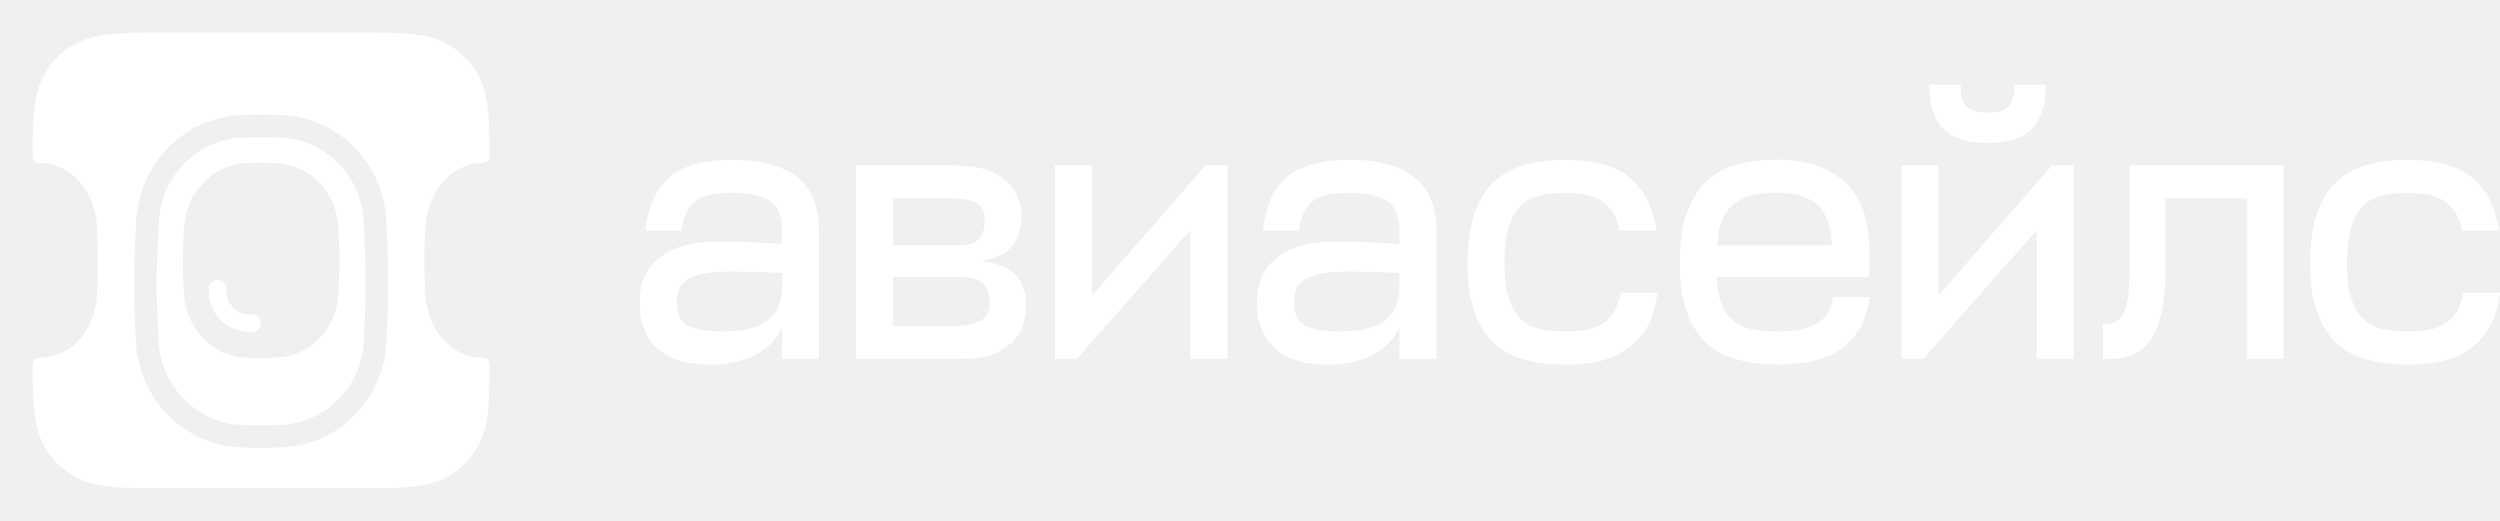
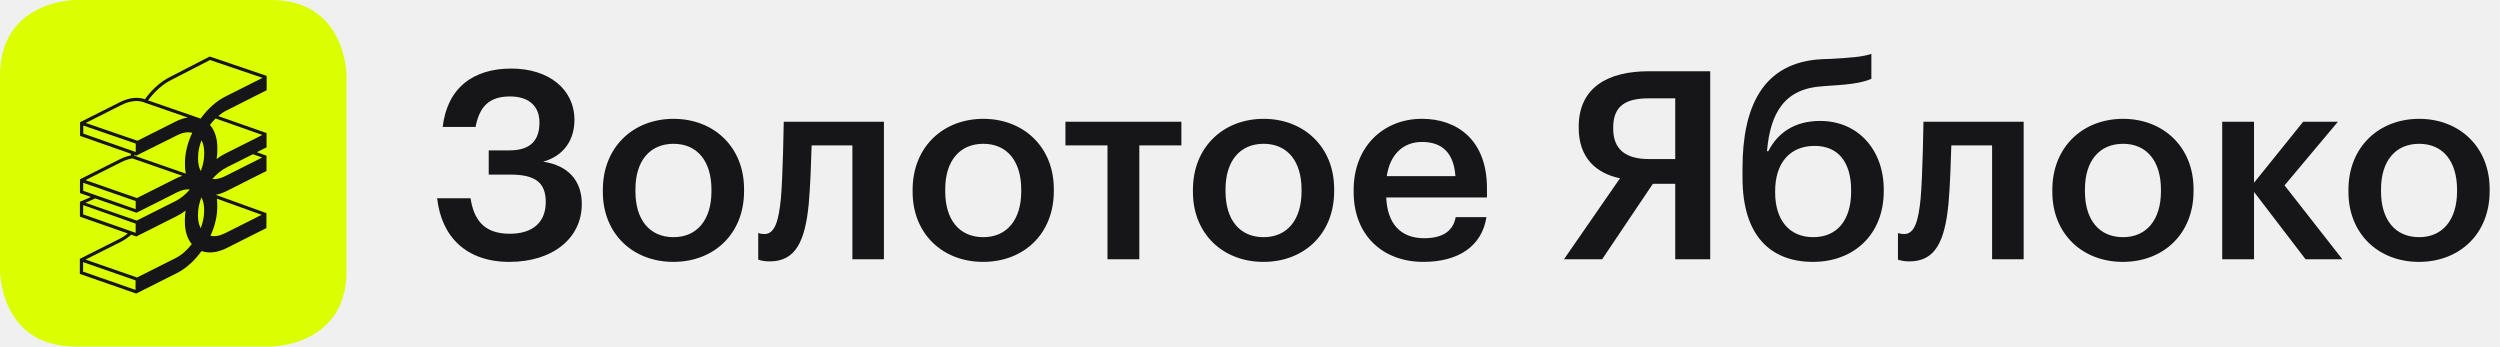
- <svg xmlns="http://www.w3.org/2000/svg" width="192" height="40" viewBox="0 0 192 40" fill="none">
-   <path d="M16.72 21.5C16.345 21.5 16.042 21.803 16.042 22.177V22.524L16.043 22.541C16.113 23.949 17.178 25.359 18.99 25.498L19.016 25.5H19.374C19.749 25.5 20.052 25.197 20.052 24.823C20.052 24.45 19.749 24.147 19.374 24.147H19.07C18.028 24.056 17.445 23.275 17.398 22.489V22.177C17.398 21.803 17.095 21.5 16.72 21.5Z" fill="white" />
-   <path fill-rule="evenodd" clip-rule="evenodd" d="M18.58 10.569C15.075 10.723 12.364 13.593 12.188 17.089C12.1 18.842 12.031 20.41 12.031 21.867C12.031 23.226 12.091 24.587 12.171 26.151C12.348 29.629 15.054 32.473 18.542 32.629C19.07 32.653 19.582 32.667 20.052 32.667C20.537 32.667 21.066 32.652 21.612 32.627C25.078 32.468 27.773 29.657 27.944 26.202C28.018 24.697 28.073 23.352 28.073 21.867C28.073 20.207 28.012 18.676 27.932 17.023C27.763 13.556 25.065 10.73 21.589 10.572C21.051 10.548 20.53 10.533 20.052 10.533C19.593 10.533 19.095 10.547 18.58 10.569ZM14.138 17.49C14.271 14.825 16.299 12.649 18.912 12.529C19.311 12.511 19.697 12.5 20.052 12.5C20.425 12.5 20.832 12.512 21.253 12.532C23.838 12.655 25.853 14.79 25.978 17.427C25.99 17.679 26.001 17.893 26.011 18.087C26.045 18.745 26.068 19.177 26.068 20.071C26.068 20.953 26.043 21.455 26.006 22.21C26 22.331 25.994 22.459 25.988 22.596C25.863 25.223 23.85 27.343 21.274 27.467C20.847 27.488 20.431 27.5 20.052 27.5C19.687 27.5 19.288 27.488 18.877 27.469C16.28 27.347 14.256 25.195 14.124 22.547C14.116 22.375 14.107 22.216 14.1 22.068L14.1 22.067C14.062 21.338 14.037 20.852 14.037 20.071C14.037 19.32 14.06 18.908 14.095 18.283C14.108 18.055 14.122 17.8 14.138 17.49Z" fill="white" />
-   <path fill-rule="evenodd" clip-rule="evenodd" d="M11.447 2.5H28.657C32.435 2.5 33.411 2.891 34.354 3.394C35.373 3.937 36.157 4.72 36.702 5.735C37.206 6.676 37.598 7.65 37.598 11.417V12.011C37.598 12.284 37.379 12.506 37.105 12.517C37.021 12.521 36.936 12.525 36.85 12.529C34.565 12.649 32.79 14.825 32.673 17.49C32.66 17.798 32.648 18.052 32.636 18.279L32.636 18.282L32.636 18.283C32.605 18.908 32.585 19.32 32.585 20.071C32.585 20.852 32.607 21.338 32.64 22.067C32.647 22.216 32.654 22.374 32.661 22.547C32.777 25.195 34.548 27.347 36.82 27.469C36.916 27.474 37.011 27.479 37.105 27.483C37.379 27.494 37.598 27.716 37.598 27.989V28.583C37.598 32.35 37.206 33.324 36.702 34.265C36.157 35.281 35.373 36.063 34.354 36.606C33.411 37.109 32.435 37.5 28.657 37.5H11.447C7.67 37.5 6.694 37.109 5.75 36.606C4.732 36.063 3.948 35.281 3.403 34.265C2.898 33.324 2.507 32.35 2.507 28.583V27.989C2.507 27.716 2.726 27.494 2.999 27.483C3.107 27.478 3.215 27.473 3.325 27.467C5.579 27.343 7.34 25.223 7.449 22.596C7.455 22.461 7.46 22.335 7.465 22.215L7.466 22.209C7.498 21.454 7.52 20.953 7.52 20.071C7.52 19.177 7.5 18.745 7.47 18.087C7.461 17.892 7.451 17.679 7.441 17.427C7.331 14.79 5.568 12.655 3.306 12.532C3.203 12.527 3.1 12.521 2.999 12.517C2.726 12.506 2.507 12.284 2.507 12.011V11.417C2.507 7.65 2.898 6.676 3.403 5.735C3.948 4.72 4.732 3.937 5.75 3.394C6.694 2.891 7.67 2.5 11.447 2.5ZM18.504 8.838C14.041 9.034 10.671 12.676 10.453 17.002C10.364 18.755 10.293 20.361 10.293 21.867C10.293 23.273 10.355 24.672 10.435 26.239C10.655 30.553 14.027 34.162 18.464 34.361C19.01 34.385 19.549 34.4 20.052 34.4C20.571 34.4 21.128 34.384 21.692 34.358C26.097 34.157 29.467 30.59 29.68 26.287C29.755 24.774 29.811 23.396 29.811 21.867C29.811 20.165 29.749 18.601 29.668 16.938C29.457 12.628 26.089 9.041 21.668 8.841C21.112 8.815 20.564 8.8 20.052 8.8C19.561 8.8 19.036 8.814 18.504 8.838Z" fill="white" />
-   <path d="M156.018 9.915C155.264 10.658 154.134 10.979 152.647 10.979C151.164 10.979 150.004 10.658 149.271 9.915C148.517 9.199 148.172 8.099 148.172 6.681V6.5H150.586V6.681C150.586 7.442 150.754 7.931 151.036 8.198L151.045 8.207C151.332 8.502 151.861 8.647 152.642 8.647C153.424 8.647 153.927 8.502 154.214 8.207L154.222 8.198C154.513 7.931 154.703 7.438 154.703 6.681V6.5H157.117V6.681C157.117 8.103 156.742 9.204 156.018 9.915Z" fill="white" />
-   <path fill-rule="evenodd" clip-rule="evenodd" d="M140.252 24.223C140.485 23.901 140.644 23.498 140.755 22.964L140.79 22.814H143.596L143.565 23.022C143.424 23.937 143.164 24.721 142.749 25.355C142.343 26.012 141.844 26.528 141.227 26.918C140.613 27.307 139.916 27.574 139.139 27.751C138.332 27.927 137.471 27.986 136.532 27.986C135.362 27.986 134.33 27.869 133.407 27.601C132.48 27.366 131.664 26.918 131.02 26.315C130.376 25.708 129.882 24.898 129.533 23.892C129.184 22.909 129.012 21.673 129.012 20.21C129.012 18.715 129.18 17.447 129.528 16.437C129.873 15.431 130.367 14.594 131.011 13.96L131.016 13.955C131.655 13.357 132.445 12.909 133.372 12.642H133.376C134.294 12.406 135.327 12.261 136.47 12.261C138.645 12.261 140.384 12.823 141.668 13.96C142.93 15.11 143.561 16.845 143.561 19.141V21.265H131.841C131.858 22.099 131.991 22.791 132.194 23.308C132.41 23.86 132.732 24.3 133.129 24.626C133.527 24.956 134.007 25.174 134.577 25.287C135.159 25.4 135.799 25.459 136.523 25.459C137.083 25.459 137.582 25.432 138.076 25.346H138.085C138.539 25.287 138.945 25.151 139.325 24.956L139.329 24.952H139.334C139.695 24.793 139.983 24.553 140.252 24.223ZM133.239 15.608C132.842 15.907 132.521 16.319 132.277 16.872C132.052 17.384 131.916 18.027 131.872 18.851H140.688C140.675 18.081 140.565 17.465 140.366 16.953C140.15 16.396 139.881 15.989 139.515 15.662C139.144 15.359 138.716 15.142 138.204 15.001C137.679 14.888 137.097 14.802 136.465 14.802C135.799 14.802 135.217 14.861 134.665 14.974C134.127 15.083 133.641 15.305 133.239 15.608Z" fill="white" />
-   <path d="M163.454 22.66C163.507 22.058 163.564 21.283 163.564 20.305V12.705H175.382V27.561H172.544V15.241H166.318V20.654C166.318 22.986 165.978 24.735 165.334 25.849C164.672 27.017 163.59 27.561 162.13 27.561H161.504V24.879H161.68C162.033 24.879 162.311 24.82 162.527 24.698L162.536 24.694L162.54 24.689C162.743 24.599 162.946 24.377 163.105 24.051C163.26 23.729 163.37 23.29 163.454 22.66Z" fill="white" />
-   <path d="M124.454 22.619C124.343 23.208 124.154 23.675 123.92 24.028C123.651 24.413 123.36 24.685 123.015 24.902C122.64 25.119 122.239 25.26 121.775 25.341C121.281 25.427 120.783 25.455 120.222 25.455C119.468 25.455 118.805 25.396 118.227 25.255C117.632 25.115 117.155 24.87 116.789 24.494L116.785 24.49C116.388 24.109 116.092 23.589 115.871 22.914C115.655 22.243 115.54 21.338 115.54 20.219C115.54 19.073 115.65 18.163 115.871 17.433C116.092 16.727 116.388 16.179 116.785 15.803L116.789 15.798C117.155 15.422 117.632 15.173 118.227 15.037C118.805 14.897 119.472 14.811 120.222 14.811C120.743 14.811 121.241 14.865 121.691 14.924C122.124 15.01 122.526 15.146 122.901 15.364C123.245 15.581 123.54 15.857 123.809 16.215C124.048 16.568 124.238 17.008 124.343 17.565L124.37 17.71H127.212L127.172 17.497C127 16.528 126.74 15.69 126.33 15.024C125.923 14.367 125.425 13.828 124.842 13.407L124.838 13.402C124.255 13.013 123.554 12.714 122.777 12.537C121.974 12.361 121.14 12.275 120.227 12.275C119.053 12.275 118.024 12.42 117.106 12.655H117.102C116.176 12.922 115.359 13.371 114.715 13.969L114.711 13.973C114.066 14.607 113.572 15.445 113.228 16.451C112.879 17.461 112.712 18.729 112.712 20.223C112.712 21.686 112.883 22.923 113.228 23.906C113.572 24.911 114.071 25.722 114.715 26.329C115.359 26.931 116.176 27.38 117.102 27.615C118.024 27.882 119.057 28 120.227 28C121.171 28 122.031 27.914 122.834 27.737C123.615 27.561 124.313 27.262 124.926 26.84C125.544 26.419 126.038 25.88 126.448 25.192C126.859 24.526 127.119 23.688 127.265 22.687L127.296 22.479H124.489L124.454 22.619Z" fill="white" />
-   <path d="M189.158 22.619L189.185 22.47V22.479H192L191.969 22.687C191.824 23.688 191.563 24.526 191.153 25.192C190.742 25.88 190.248 26.419 189.63 26.84C189.017 27.262 188.32 27.561 187.539 27.737C186.736 27.914 185.875 28 184.931 28C183.762 28 182.729 27.882 181.806 27.615C180.88 27.38 180.063 26.931 179.419 26.329C178.775 25.722 178.281 24.911 177.932 23.906C177.588 22.923 177.416 21.686 177.416 20.223C177.416 18.729 177.583 17.461 177.932 16.451C178.276 15.445 178.771 14.607 179.415 13.973L179.419 13.969C180.063 13.371 180.88 12.922 181.806 12.655H181.811C182.729 12.42 183.757 12.275 184.931 12.275C185.844 12.275 186.678 12.361 187.481 12.537C188.262 12.714 188.96 13.013 189.542 13.402L189.547 13.407C190.129 13.828 190.627 14.367 191.033 15.024C191.444 15.69 191.704 16.528 191.877 17.497L191.916 17.71H189.074L189.048 17.565C188.942 17.008 188.752 16.568 188.514 16.215C188.245 15.857 187.949 15.581 187.605 15.364C187.23 15.146 186.828 15.01 186.396 14.924C185.946 14.865 185.447 14.811 184.927 14.811C184.176 14.811 183.51 14.897 182.932 15.037C182.336 15.173 181.86 15.422 181.493 15.798L181.489 15.803C181.092 16.179 180.796 16.727 180.575 17.433C180.355 18.163 180.244 19.073 180.244 20.219C180.244 21.338 180.359 22.243 180.575 22.914C180.796 23.589 181.092 24.109 181.489 24.49L181.493 24.494C181.86 24.87 182.336 25.115 182.932 25.255C183.51 25.396 184.172 25.455 184.927 25.455C185.487 25.455 185.985 25.427 186.48 25.341C186.943 25.26 187.344 25.119 187.72 24.902C188.064 24.685 188.355 24.413 188.624 24.028C188.858 23.675 189.048 23.208 189.158 22.619Z" fill="white" />
-   <path fill-rule="evenodd" clip-rule="evenodd" d="M108.506 13.52C107.337 12.678 105.713 12.27 103.688 12.27C102.716 12.27 101.83 12.356 101.079 12.537C100.298 12.714 99.627 13.013 99.072 13.407L99.067 13.412C98.507 13.837 98.065 14.376 97.717 15.037C97.364 15.703 97.135 16.537 97.02 17.51L96.998 17.714H99.751L99.773 17.56C99.857 16.994 99.989 16.555 100.201 16.206L100.21 16.197C100.395 15.844 100.629 15.576 100.942 15.364C101.256 15.151 101.627 15.01 102.085 14.929C102.531 14.87 103.087 14.816 103.696 14.816C105.095 14.816 106.035 15.074 106.613 15.504C107.174 15.921 107.473 16.636 107.473 17.705V18.729C107.145 18.725 106.845 18.703 106.559 18.682L106.45 18.674H106.432C106.075 18.674 105.713 18.647 105.346 18.616H105.329C105.139 18.616 104.954 18.611 104.755 18.602H104.738C104.535 18.593 104.318 18.588 104.089 18.588C103.877 18.588 103.661 18.584 103.427 18.575H103.387C103.14 18.566 102.875 18.561 102.593 18.561C101.366 18.561 100.356 18.706 99.57 18.978H99.566C98.789 19.272 98.171 19.63 97.725 20.092C97.254 20.549 96.954 21.066 96.777 21.614C96.601 22.157 96.543 22.701 96.543 23.208C96.543 24.06 96.658 24.816 96.954 25.432C97.218 26.034 97.602 26.551 98.109 26.918C98.586 27.311 99.173 27.583 99.84 27.76C100.51 27.941 101.234 28 102.028 28C103.233 28 104.336 27.792 105.324 27.316C106.282 26.854 107.001 26.134 107.473 25.169V27.565H110.311V17.696C110.306 15.798 109.698 14.372 108.506 13.52ZM107.469 22.298C107.416 22.973 107.248 23.516 106.993 23.915C106.723 24.327 106.379 24.653 105.96 24.866C105.523 25.088 105.033 25.255 104.486 25.341C103.93 25.427 103.405 25.455 102.844 25.455C101.609 25.455 100.718 25.282 100.166 24.956C99.65 24.653 99.38 24.091 99.38 23.172C99.38 22.864 99.407 22.57 99.509 22.311L99.517 22.293C99.588 22.044 99.76 21.786 100.047 21.578L100.056 21.569C100.307 21.365 100.722 21.197 101.282 21.052C101.834 20.939 102.611 20.853 103.559 20.853C103.828 20.853 104.107 20.858 104.402 20.866H104.442C104.751 20.876 105.077 20.88 105.417 20.88C106.048 20.907 106.745 20.934 107.473 20.962V22.298H107.469Z" fill="white" />
-   <path fill-rule="evenodd" clip-rule="evenodd" d="M75.419 20.056C76.439 20.187 77.268 20.477 77.873 20.98C78.486 21.546 78.808 22.384 78.804 23.525C78.804 24.105 78.684 24.617 78.508 25.097C78.327 25.59 78.027 26.021 77.612 26.388C77.202 26.75 76.703 27.053 76.116 27.262H76.112C75.494 27.475 74.797 27.561 73.994 27.561H65.742V12.705H73.376C74.294 12.705 75.079 12.823 75.719 13.031H75.728C76.363 13.267 76.867 13.538 77.281 13.905C77.692 14.272 77.996 14.671 78.177 15.137C78.353 15.59 78.442 16.047 78.442 16.537C78.442 17.61 78.15 18.475 77.599 19.041L77.595 19.046C77.056 19.571 76.333 19.897 75.419 20.006V20.056ZM73.182 15.241H68.584V18.846H73.694C74.461 18.846 74.96 18.652 75.22 18.312C75.481 17.936 75.635 17.51 75.635 16.971C75.635 16.704 75.587 16.464 75.53 16.233C75.486 16.057 75.375 15.912 75.212 15.744C75.044 15.599 74.797 15.49 74.461 15.377C74.14 15.296 73.702 15.241 73.182 15.241ZM73.433 25.024C74.236 25.024 74.854 24.884 75.327 24.612C75.763 24.363 75.997 23.91 75.997 23.204C75.997 22.633 75.838 22.184 75.53 21.813C75.242 21.474 74.638 21.27 73.658 21.27H68.584V25.024H73.433Z" fill="white" />
-   <path d="M83.865 22.701V12.705H81.023V27.561H82.691L91.42 17.674V27.561H94.257V12.705H92.589L83.865 22.701Z" fill="white" />
-   <path fill-rule="evenodd" clip-rule="evenodd" d="M56.281 12.27C58.306 12.27 59.931 12.678 61.1 13.52C62.287 14.372 62.896 15.798 62.896 17.696V27.561H60.058V25.165C59.586 26.129 58.871 26.85 57.909 27.311C56.921 27.787 55.818 27.995 54.613 27.995C53.819 27.995 53.095 27.937 52.425 27.755C51.758 27.579 51.171 27.307 50.694 26.913C50.187 26.546 49.803 26.03 49.538 25.427C49.243 24.811 49.128 24.055 49.128 23.204C49.128 22.696 49.185 22.153 49.362 21.609C49.538 21.061 49.838 20.545 50.31 20.087C50.761 19.63 51.378 19.272 52.146 18.978H52.151C52.936 18.706 53.947 18.561 55.173 18.561C55.456 18.561 55.721 18.566 55.968 18.575H56.007C56.242 18.584 56.458 18.588 56.67 18.588C56.899 18.588 57.115 18.593 57.318 18.602H57.336C57.534 18.611 57.72 18.616 57.909 18.616H57.927C58.298 18.647 58.66 18.674 59.017 18.674H59.035L59.144 18.682C59.429 18.703 59.73 18.725 60.058 18.729V17.696C60.058 16.627 59.758 15.912 59.198 15.495C58.62 15.065 57.68 14.806 56.281 14.806C55.672 14.806 55.116 14.861 54.67 14.92C54.207 15.001 53.841 15.142 53.527 15.354C53.214 15.567 52.98 15.835 52.795 16.188L52.791 16.192V16.201C52.583 16.55 52.447 16.989 52.362 17.556L52.34 17.71H49.587L49.609 17.506C49.724 16.532 49.953 15.699 50.306 15.033C50.655 14.372 51.096 13.833 51.657 13.407L51.661 13.402C52.217 13.008 52.888 12.714 53.673 12.537C54.423 12.356 55.31 12.27 56.281 12.27ZM59.582 23.915C59.838 23.516 60.001 22.973 60.058 22.298H60.063V20.962C59.334 20.934 58.633 20.907 58.007 20.88C57.667 20.88 57.34 20.876 57.031 20.866H56.991C56.696 20.858 56.418 20.853 56.149 20.853C55.2 20.853 54.423 20.939 53.872 21.052C53.311 21.197 52.896 21.365 52.645 21.569L52.636 21.578C52.349 21.786 52.177 22.044 52.107 22.293L52.098 22.311C51.996 22.57 51.97 22.864 51.97 23.172C51.97 24.091 52.239 24.653 52.755 24.956C53.307 25.282 54.198 25.455 55.434 25.455C55.994 25.455 56.519 25.427 57.075 25.341C57.623 25.255 58.112 25.088 58.549 24.866C58.969 24.653 59.317 24.327 59.582 23.915Z" fill="white" />
-   <path d="M148.87 22.701V12.705H146.032V27.561H147.696L156.424 17.674V27.561H159.262V12.705H157.594L148.87 22.701Z" fill="white" />
+ <svg xmlns="http://www.w3.org/2000/svg" width="202" height="28" viewBox="0 0 202 28" fill="none">
+   <path d="M6.101 0C6.101 0 0 3.45321e-06 0 6.101V21.899C0 21.899 3.8369e-07 28 6.101 28H21.899C21.899 28 28 28 28 21.899V6.101C28 6.101 28 0 21.899 0H6.101Z" fill="#DBFF00" />
+   <path d="M16.21 9.581L11.963 8.111C12.502 7.383 13.158 6.801 13.826 6.465L16.966 4.85L21.211 6.29L18.207 7.801C17.485 8.163 16.779 8.793 16.21 9.581ZM21.195 10.905L18.199 12.412C17.964 12.53 17.729 12.677 17.501 12.848C17.542 12.599 17.562 12.354 17.562 12.116V11.953C17.562 11.181 17.357 10.541 16.964 10.097C17.107 9.905 17.26 9.73 17.417 9.573L21.195 10.905ZM21.181 12.728L18.185 14.234C17.821 14.418 17.471 14.496 17.157 14.464C17.507 14.055 17.9 13.736 18.304 13.532L20.436 12.46L21.181 12.728ZM17.556 16.729V16.566C17.556 16.389 17.546 16.218 17.523 16.053L21.14 17.357L18.179 18.845C17.757 19.058 17.355 19.129 17.006 19.052C17.365 18.264 17.554 17.463 17.556 16.729ZM6.916 20.973L9.805 19.519C10.079 19.38 10.348 19.193 10.605 18.964L10.957 19.087L11.016 19.107L11.048 19.09L14.299 17.455C14.534 17.336 14.77 17.189 14.997 17.018C14.957 17.268 14.939 17.513 14.937 17.751V17.914C14.935 18.658 15.128 19.282 15.496 19.724C15.108 20.227 14.659 20.617 14.188 20.853L11.072 22.42L6.916 20.973ZM10.951 23.424L6.713 21.947L6.715 21.179L10.954 22.655L10.951 23.424ZM6.721 17.322L6.723 16.572L10.962 18.071L10.96 18.811L6.721 17.322ZM7.695 16.033L11.026 17.188L11.082 17.163L14.313 15.538C14.677 15.355 15.027 15.276 15.341 15.309C14.991 15.717 14.599 16.037 14.194 16.24L11.048 17.823L6.906 16.385L7.695 16.033ZM6.723 15.415L6.725 14.77L10.964 16.246V16.902L6.723 15.415ZM9.803 13.098C10.109 12.945 10.408 12.844 10.698 12.8L14.737 14.206C14.556 14.263 14.371 14.337 14.186 14.431L11.064 16.003L6.908 14.554L9.803 13.098ZM6.729 10.794V10.143L10.968 11.601L10.966 12.283L6.729 10.794ZM15.011 14.027L10.837 12.573V12.514L10.968 12.563L11.006 12.577L14.321 10.927C14.762 10.706 15.176 10.64 15.534 10.73C15.15 11.545 14.947 12.376 14.945 13.14V13.303C14.943 13.559 14.965 13.8 15.011 14.027ZM16.5 12.45C16.5 12.883 16.405 13.353 16.224 13.826C16.079 13.559 16.005 13.219 16.005 12.83V12.71C16.005 12.277 16.099 11.806 16.28 11.334C16.425 11.601 16.5 11.941 16.5 12.329V12.45ZM15.999 17.443V17.32C15.999 16.888 16.093 16.417 16.274 15.944C16.419 16.212 16.494 16.552 16.494 16.94V17.063C16.494 17.495 16.399 17.966 16.218 18.439C16.073 18.169 15.999 17.831 15.999 17.443ZM9.809 8.485C10.501 8.137 11.175 8.069 11.706 8.294L11.804 8.334L11.806 8.332L15.172 9.497C14.856 9.543 14.524 9.652 14.192 9.819L11.104 11.372L6.928 9.936L9.809 8.485ZM21.545 7.292L21.547 6.13L16.944 4.566L13.707 6.234C12.985 6.596 12.279 7.228 11.71 8.016C11.124 7.807 10.412 7.892 9.692 8.254L6.47 9.875L6.468 10.98L10.573 12.42V12.559C10.284 12.613 9.986 12.716 9.684 12.867L6.462 14.488L6.46 15.602L7.351 15.914L6.458 16.302L6.455 17.507L10.32 18.863C10.115 19.036 9.901 19.177 9.686 19.286L6.451 20.913L6.449 22.132L10.95 23.699L11.006 23.719L11.048 23.697L14.289 22.068C15.011 21.706 15.717 21.074 16.286 20.285C16.872 20.495 17.584 20.41 18.304 20.048L21.527 18.427L21.529 17.222L21.458 17.195L17.465 15.757C17.463 15.751 17.463 15.743 17.461 15.737C17.739 15.681 18.022 15.58 18.31 15.437L21.533 13.816L21.535 12.587L21.5 12.567L20.756 12.297L21.537 11.905L21.539 10.75L21.517 10.744L17.634 9.378C17.851 9.193 18.077 9.038 18.31 8.922L21.545 7.292Z" fill="#161618" />
+   <path d="M41.166 21.16C44.63 21.16 47.01 19.27 47.01 16.485C47.01 14.595 45.906 13.361 43.886 13.064C45.566 12.597 46.415 11.299 46.415 9.684C46.415 7.22 44.355 5.54 41.315 5.54C38.149 5.54 36.131 7.176 35.769 10.257H38.425C38.744 8.622 39.509 7.793 41.209 7.793C42.717 7.793 43.588 8.558 43.588 9.897C43.588 11.299 42.908 12.15 41.166 12.15H39.489V14.106H41.209C43.313 14.106 44.097 14.786 44.097 16.337C44.097 17.91 43.099 18.887 41.186 18.887C39.018 18.887 38.276 17.656 38.02 16.019H35.322C35.663 19.099 37.64 21.16 41.166 21.16ZM54.405 21.16C57.678 21.16 60.12 18.907 60.12 15.445V15.274C60.12 11.875 57.676 9.602 54.425 9.602C51.152 9.602 48.71 11.897 48.71 15.339V15.51C48.71 18.887 51.132 21.16 54.405 21.16ZM54.425 19.163C52.47 19.163 51.343 17.739 51.343 15.466V15.294C51.343 12.999 52.512 11.619 54.425 11.619C56.338 11.619 57.485 13.021 57.485 15.317V15.466C57.485 17.739 56.338 19.163 54.425 19.163ZM65.346 16.485C65.473 15.061 65.537 13.192 65.58 11.748H68.873V20.949H71.421V9.837H63.327C63.327 9.837 63.262 14.192 63.093 16.063C62.922 17.785 62.627 18.909 61.776 18.909C61.436 18.909 61.265 18.825 61.265 18.825V20.971C61.265 20.971 61.542 21.12 62.2 21.12C64.284 21.118 65.05 19.503 65.346 16.485ZM79.434 21.16C82.707 21.16 85.149 18.907 85.149 15.445V15.274C85.149 11.875 82.705 9.602 79.454 9.602C76.181 9.602 73.739 11.897 73.739 15.339V15.51C73.741 18.887 76.163 21.16 79.434 21.16ZM79.456 19.163C77.501 19.163 76.374 17.739 76.374 15.466V15.294C76.374 12.999 77.543 11.619 79.456 11.619C81.369 11.619 82.516 13.021 82.516 15.317V15.466C82.516 17.739 81.369 19.163 79.456 19.163ZM95.456 9.835H86.086V11.748H89.486V20.949H92.057V11.748H95.456V9.835ZM102.085 21.16C105.358 21.16 107.8 18.907 107.8 15.445V15.274C107.8 11.875 105.356 9.602 102.105 9.602C98.832 9.602 96.388 11.897 96.388 15.339V15.51C96.39 18.887 98.812 21.16 102.085 21.16ZM102.105 19.163C100.15 19.163 99.023 17.739 99.023 15.466V15.294C99.023 12.999 100.192 11.619 102.105 11.619C104.018 11.619 105.165 13.021 105.165 15.317V15.466C105.167 17.739 104.018 19.163 102.105 19.163ZM115.004 21.16C117.85 21.16 119.741 19.885 120.103 17.547H117.617C117.426 18.632 116.619 19.247 115.068 19.247C113.155 19.247 112.093 18.056 112.008 15.954H120.147V15.21C120.147 11.237 117.661 9.6 114.899 9.6C111.733 9.6 109.375 11.895 109.375 15.337V15.508C109.373 19.014 111.731 21.16 115.004 21.16ZM112.05 14.232C112.306 12.51 113.346 11.47 114.897 11.47C116.49 11.47 117.468 12.319 117.597 14.232H112.05ZM135.359 7.944V12.852H133.235C131.344 12.852 130.346 12.066 130.346 10.388V10.304C130.346 8.519 131.408 7.946 133.215 7.946H135.359V7.944ZM133.553 14.85H135.359V20.949H138.186V5.757H133.213C129.94 5.757 127.56 7.053 127.56 10.241V10.326C127.56 12.748 128.962 14.001 130.895 14.405L126.369 20.949H129.451L133.553 14.85ZM146.492 21.16C149.743 21.16 152.207 18.994 152.207 15.445V15.317C152.207 12.128 150.147 9.771 147.065 9.771C144.961 9.771 143.623 10.768 142.879 12.215H142.772C143.048 9.091 144.196 7.137 147.318 6.966L147.87 6.924C149.718 6.817 150.547 6.648 151.207 6.371V4.353C150.547 4.587 149.507 4.671 147.914 4.758L147.234 4.78C142.39 5.013 140.795 8.688 140.795 13.597V14.383C140.799 19.056 143.072 21.16 146.492 21.16ZM146.514 19.163C144.559 19.163 143.432 17.761 143.432 15.55V15.443C143.432 13.148 144.643 11.788 146.618 11.788C148.552 11.788 149.572 13.126 149.572 15.379V15.463C149.574 17.803 148.427 19.163 146.514 19.163ZM157.435 16.485C157.564 15.061 157.626 13.192 157.668 11.748H160.961V20.949H163.512V9.837H155.417C155.417 9.837 155.353 14.192 155.184 16.063C155.015 17.785 154.717 18.909 153.866 18.909C153.526 18.909 153.355 18.825 153.355 18.825V20.971C153.355 20.971 153.631 21.12 154.291 21.12C156.373 21.118 157.137 19.503 157.435 16.485ZM171.523 21.16C174.795 21.16 177.238 18.907 177.238 15.445V15.274C177.238 11.875 174.793 9.602 171.543 9.602C168.27 9.602 165.828 11.897 165.828 15.339V15.51C165.828 18.887 168.252 21.16 171.523 21.16ZM171.545 19.163C169.589 19.163 168.463 17.739 168.463 15.466V15.294C168.463 12.999 169.632 11.619 171.545 11.619C173.458 11.619 174.604 13.021 174.604 15.317V15.466C174.604 17.739 173.456 19.163 171.545 19.163ZM186.29 20.947H189.265L184.59 14.977L188.905 9.835H186.099L182.126 14.765V9.835H179.555V20.947H182.126V15.508L186.29 20.947ZM195.449 21.16C198.722 21.16 201.164 18.907 201.164 15.445V15.274C201.164 11.875 198.72 9.602 195.469 9.602C192.196 9.602 189.754 11.897 189.754 15.339V15.51C189.754 18.887 192.176 21.16 195.449 21.16ZM195.469 19.163C193.514 19.163 192.387 17.739 192.387 15.466V15.294C192.387 12.999 193.556 11.619 195.469 11.619C197.382 11.619 198.529 13.021 198.529 15.317V15.466C198.529 17.739 197.382 19.163 195.469 19.163Z" fill="#161618" />
</svg>
